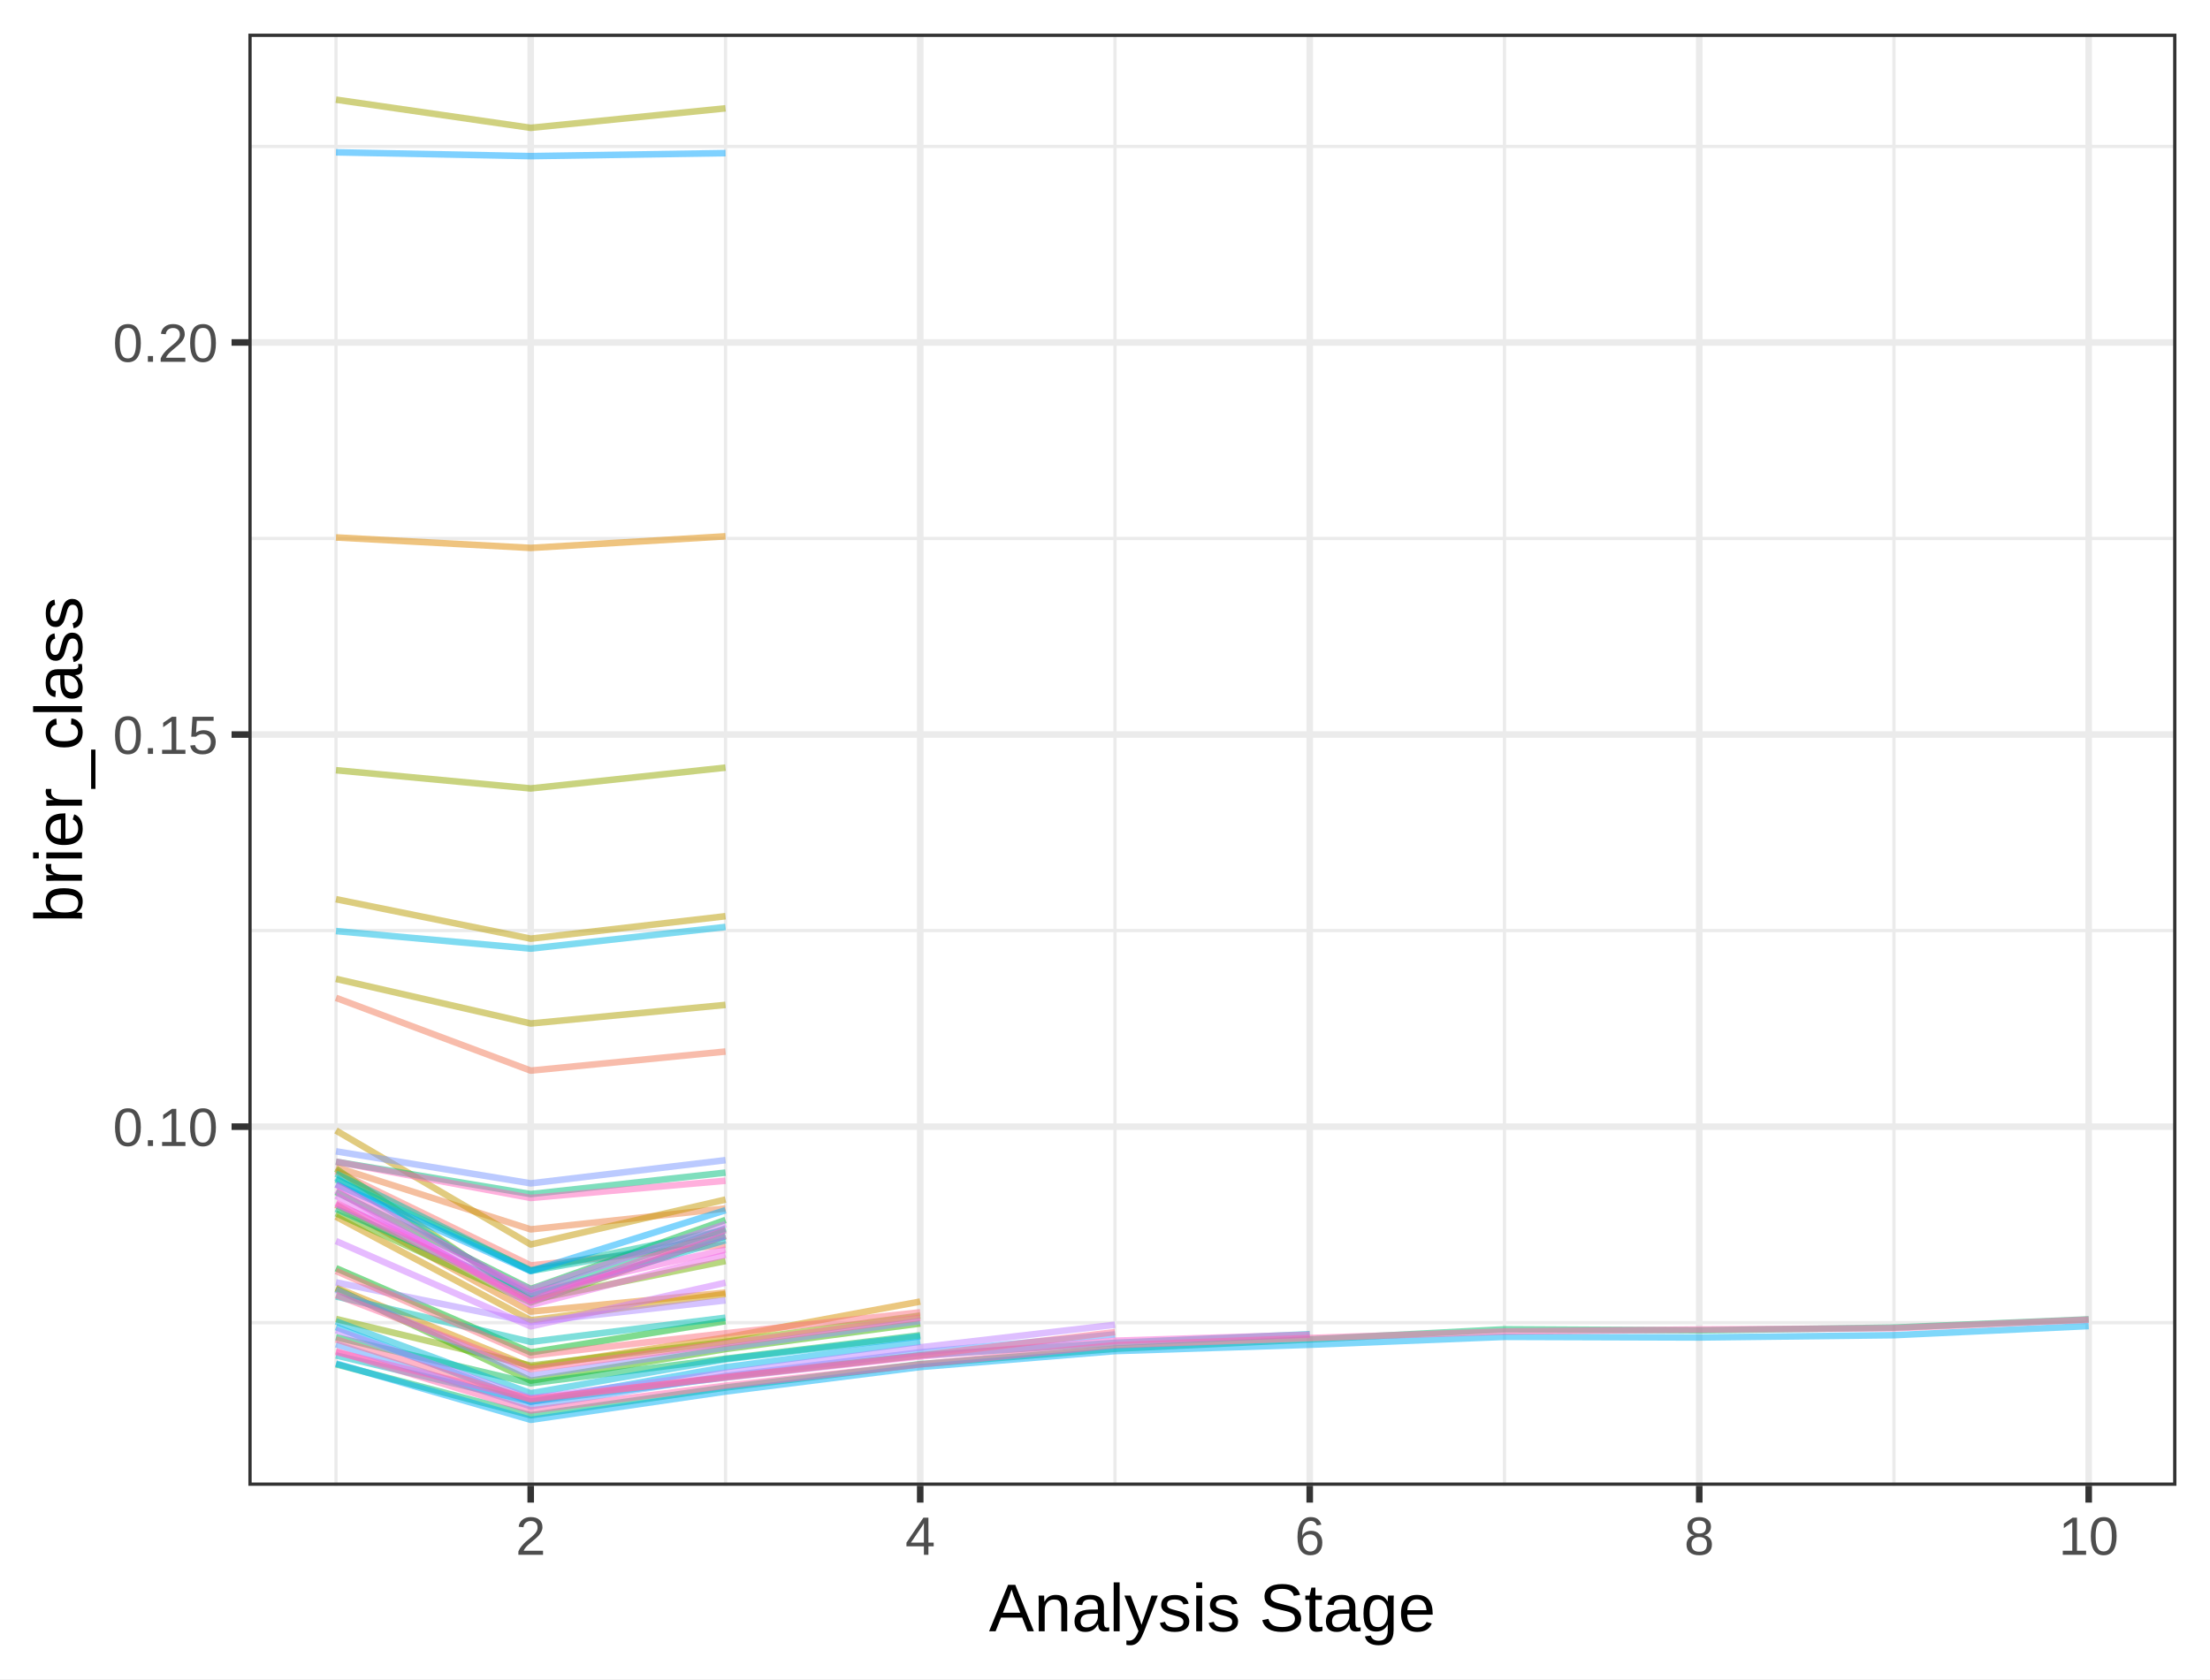
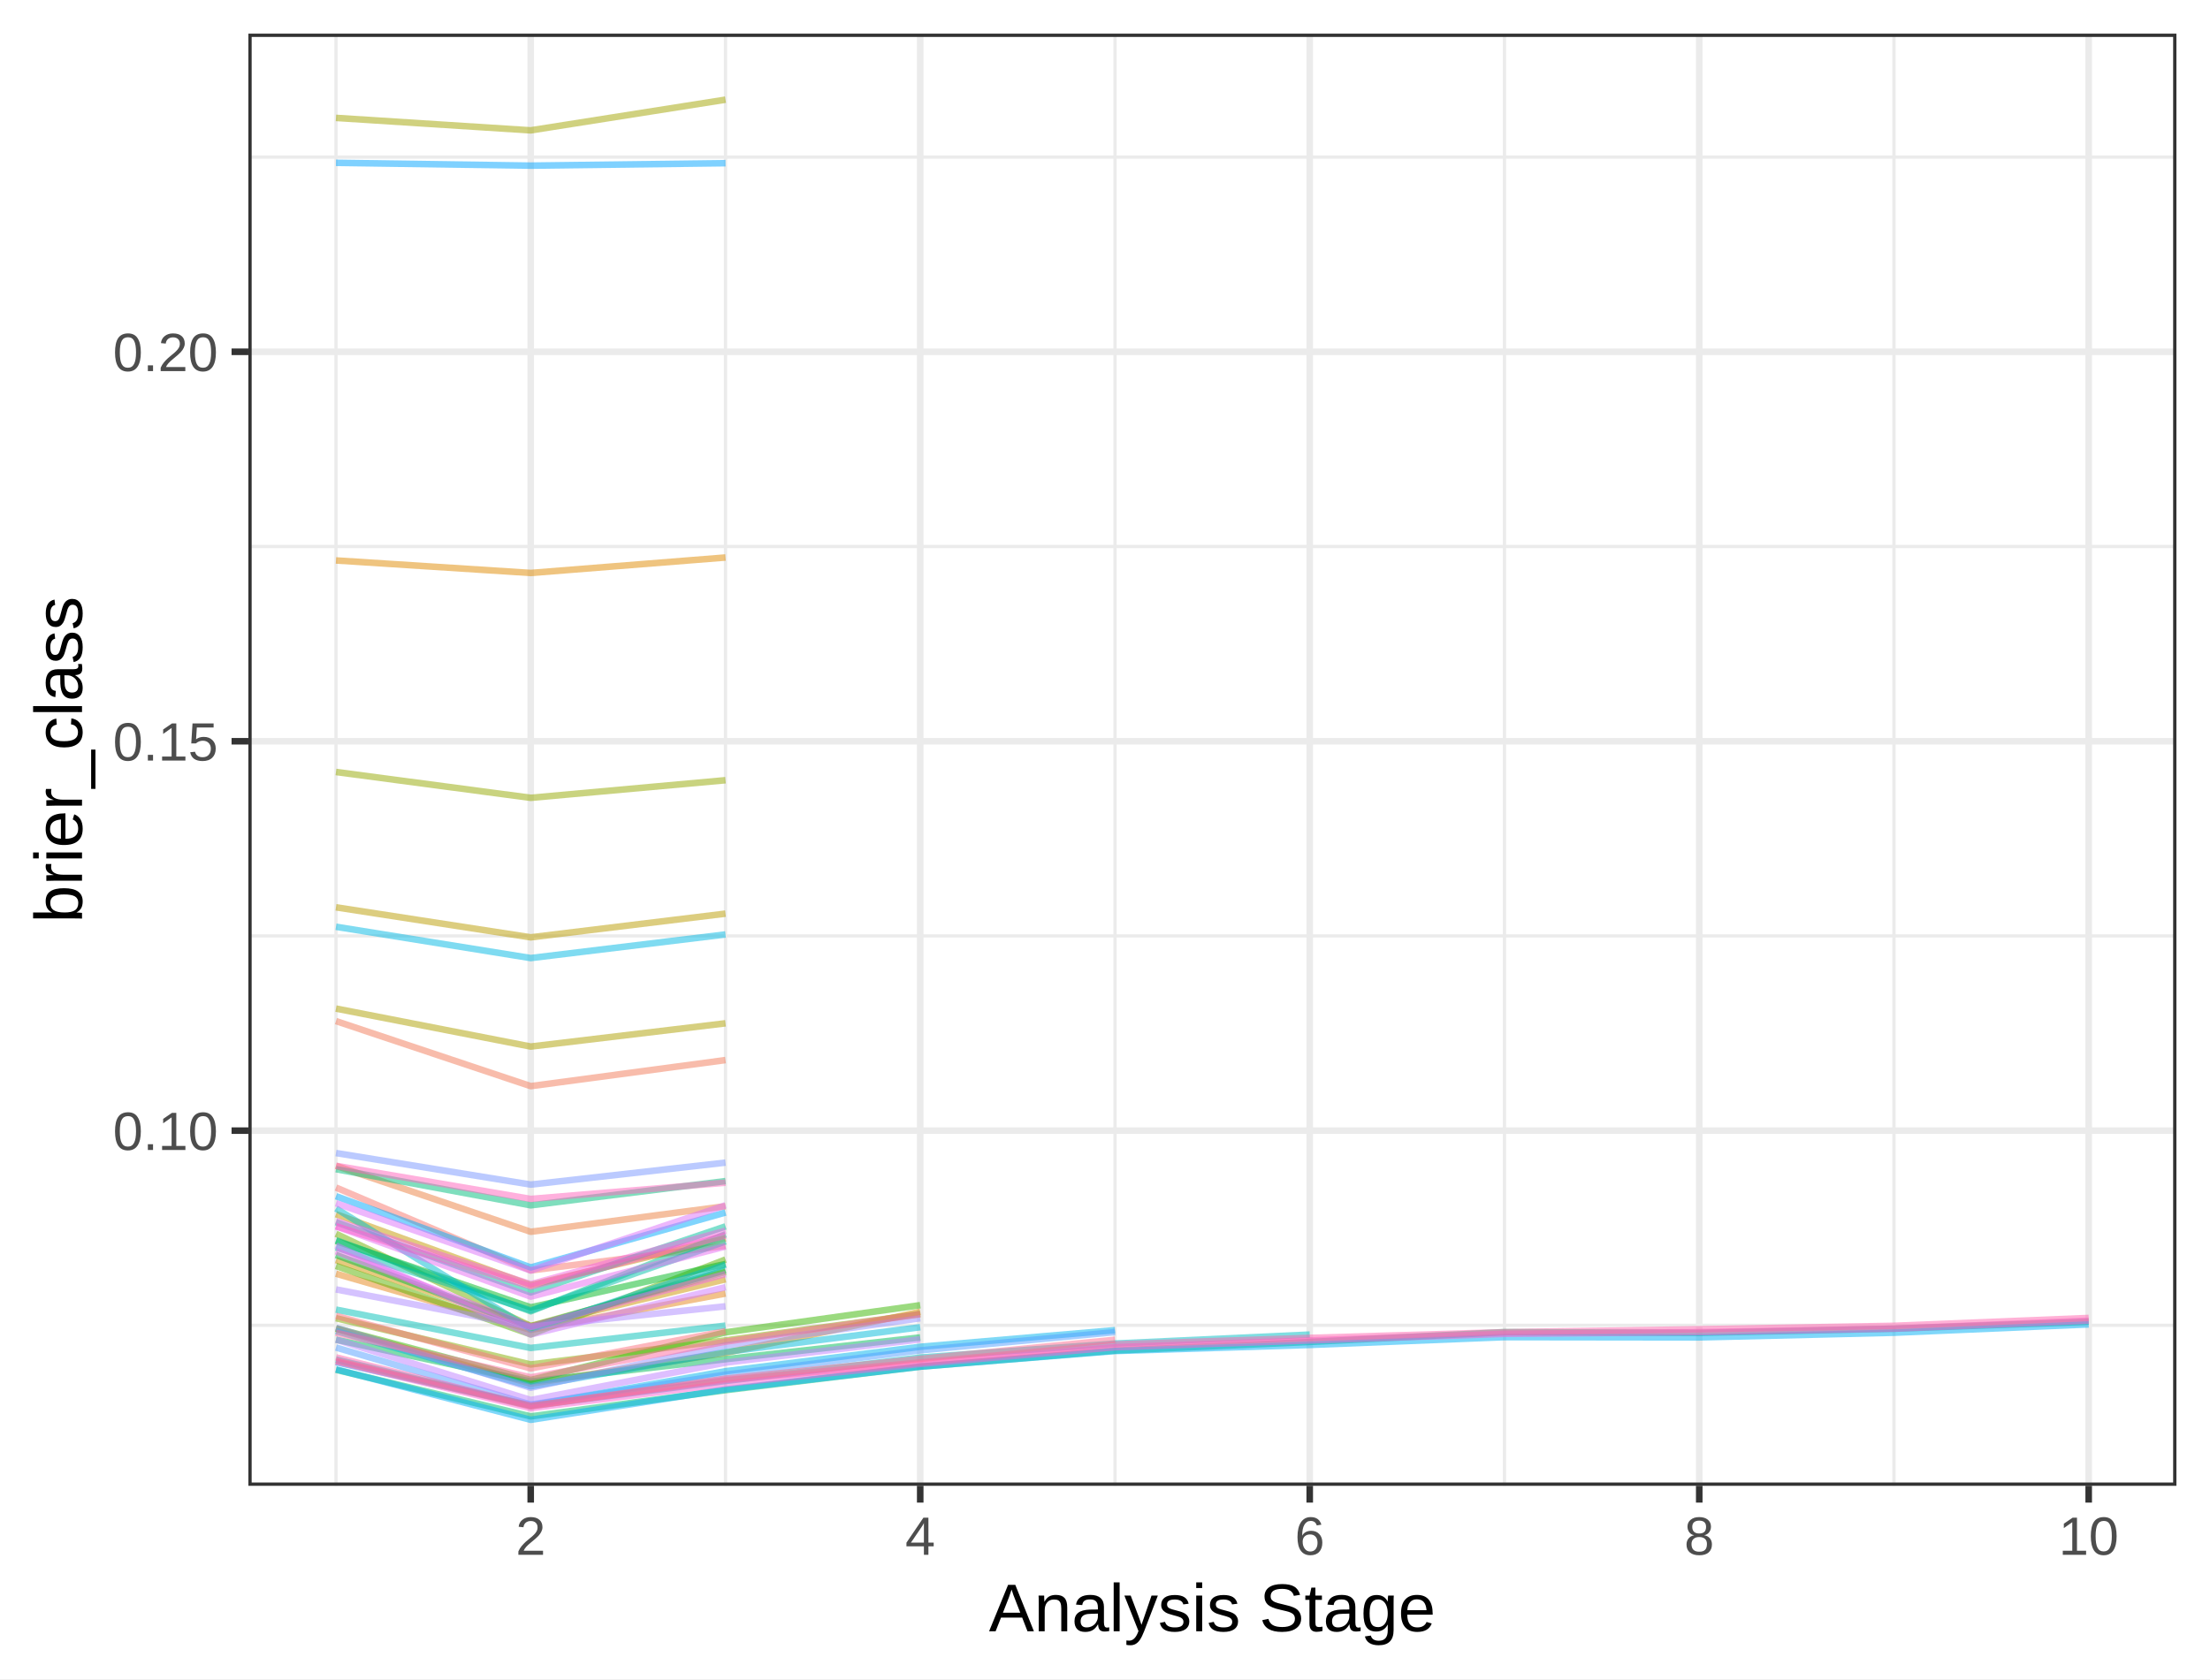
<svg xmlns="http://www.w3.org/2000/svg" width="360.00pt" height="273.60pt" viewBox="0 0 360.00 273.60">
  <g class="svglite">
    <defs>
      <style type="text/css">
    .svglite line, .svglite polyline, .svglite polygon, .svglite path, .svglite rect, .svglite circle {
      fill: none;
      stroke: #000000;
      stroke-linecap: round;
      stroke-linejoin: round;
      stroke-miterlimit: 10.00;
    }
    .svglite text {
      white-space: pre;
    }
    .svglite g.glyphgroup path {
      fill: inherit;
      stroke: none;
    }
  </style>
    </defs>
    <rect width="100%" height="100%" style="stroke: none; fill: #FFFFFF;" />
    <defs>
      <clipPath id="cpMC4wMHwzNjAuMDB8MC4wMHwyNzMuNjA=">
        <rect x="0.00" y="0.00" width="360.00" height="273.60" />
      </clipPath>
    </defs>
    <g clip-path="url(#cpMC4wMHwzNjAuMDB8MC4wMHwyNzMuNjA=)">
      <rect x="0.00" y="-0" width="360.00" height="273.60" style="stroke-width: 1.07; stroke: #FFFFFF; fill: #FFFFFF;" />
    </g>
    <defs>
      <clipPath id="cpNDAuNDZ8MzU0LjUyfDUuNDh8MjQyLjEw">
        <rect x="40.46" y="5.48" width="314.07" height="236.62" />
      </clipPath>
    </defs>
    <g clip-path="url(#cpNDAuNDZ8MzU0LjUyfDUuNDh8MjQyLjEw)">
      <rect x="40.46" y="5.48" width="314.07" height="236.62" style="stroke-width: 1.07; stroke: none; fill: #FFFFFF;" />
-       <polyline points="40.46,215.52 354.52,215.52 " style="stroke-width: 0.53; stroke: #EBEBEB; stroke-linecap: butt;" />
-       <polyline points="40.46,151.63 354.52,151.63 " style="stroke-width: 0.53; stroke: #EBEBEB; stroke-linecap: butt;" />
-       <polyline points="40.46,87.74 354.52,87.74 " style="stroke-width: 0.53; stroke: #EBEBEB; stroke-linecap: butt;" />
-       <polyline points="40.46,23.86 354.52,23.86 " style="stroke-width: 0.53; stroke: #EBEBEB; stroke-linecap: butt;" />
+       <polyline points="40.46,215.95 354.52,215.95 " style="stroke-width: 0.53; stroke: #EBEBEB; stroke-linecap: butt;" />
+       <polyline points="40.46,152.50 354.52,152.50 " style="stroke-width: 0.53; stroke: #EBEBEB; stroke-linecap: butt;" />
+       <polyline points="40.46,89.05 354.52,89.05 " style="stroke-width: 0.53; stroke: #EBEBEB; stroke-linecap: butt;" />
+       <polyline points="40.46,25.60 354.52,25.60 " style="stroke-width: 0.53; stroke: #EBEBEB; stroke-linecap: butt;" />
      <polyline points="54.73,242.10 54.73,5.48 " style="stroke-width: 0.53; stroke: #EBEBEB; stroke-linecap: butt;" />
      <polyline points="118.18,242.10 118.18,5.48 " style="stroke-width: 0.53; stroke: #EBEBEB; stroke-linecap: butt;" />
      <polyline points="181.63,242.10 181.63,5.48 " style="stroke-width: 0.53; stroke: #EBEBEB; stroke-linecap: butt;" />
      <polyline points="245.07,242.10 245.07,5.48 " style="stroke-width: 0.53; stroke: #EBEBEB; stroke-linecap: butt;" />
      <polyline points="308.52,242.10 308.52,5.48 " style="stroke-width: 0.53; stroke: #EBEBEB; stroke-linecap: butt;" />
-       <polyline points="40.46,183.58 354.52,183.58 " style="stroke-width: 1.07; stroke: #EBEBEB; stroke-linecap: butt;" />
-       <polyline points="40.46,119.69 354.52,119.69 " style="stroke-width: 1.07; stroke: #EBEBEB; stroke-linecap: butt;" />
-       <polyline points="40.46,55.80 354.52,55.80 " style="stroke-width: 1.07; stroke: #EBEBEB; stroke-linecap: butt;" />
+       <polyline points="40.46,184.23 354.52,184.23 " style="stroke-width: 1.07; stroke: #EBEBEB; stroke-linecap: butt;" />
+       <polyline points="40.46,120.78 354.52,120.78 " style="stroke-width: 1.07; stroke: #EBEBEB; stroke-linecap: butt;" />
+       <polyline points="40.46,57.32 354.52,57.32 " style="stroke-width: 1.07; stroke: #EBEBEB; stroke-linecap: butt;" />
      <polyline points="86.45,242.10 86.45,5.48 " style="stroke-width: 1.07; stroke: #EBEBEB; stroke-linecap: butt;" />
      <polyline points="149.90,242.10 149.90,5.48 " style="stroke-width: 1.07; stroke: #EBEBEB; stroke-linecap: butt;" />
      <polyline points="213.35,242.10 213.35,5.48 " style="stroke-width: 1.07; stroke: #EBEBEB; stroke-linecap: butt;" />
      <polyline points="276.80,242.10 276.80,5.48 " style="stroke-width: 1.07; stroke: #EBEBEB; stroke-linecap: butt;" />
      <polyline points="340.24,242.10 340.24,5.48 " style="stroke-width: 1.07; stroke: #EBEBEB; stroke-linecap: butt;" />
-       <polyline points="54.73,190.81 86.45,206.19 118.18,202.82 " style="stroke-width: 1.07; stroke: #F8766D; stroke-opacity: 0.50; stroke-linecap: butt;" />
-       <polyline points="54.73,162.59 86.45,174.45 118.18,171.34 " style="stroke-width: 1.07; stroke: #F37B59; stroke-opacity: 0.50; stroke-linecap: butt;" />
-       <polyline points="54.73,190.18 86.45,200.32 118.18,196.91 " style="stroke-width: 1.07; stroke: #ED8141; stroke-opacity: 0.50; stroke-linecap: butt;" />
-       <polyline points="54.73,196.33 86.45,213.72 118.18,210.62 " style="stroke-width: 1.07; stroke: #E7861B; stroke-opacity: 0.50; stroke-linecap: butt;" />
-       <polyline points="54.73,87.57 86.45,89.28 118.18,87.39 " style="stroke-width: 1.07; stroke: #E08B00; stroke-opacity: 0.50; stroke-linecap: butt;" />
-       <polyline points="54.73,209.81 86.45,222.74 118.18,217.94 149.90,212.08 " style="stroke-width: 1.07; stroke: #D89000; stroke-opacity: 0.50; stroke-linecap: butt;" />
-       <polyline points="54.73,198.25 86.45,215.13 118.18,210.85 " style="stroke-width: 1.07; stroke: #CF9400; stroke-opacity: 0.50; stroke-linecap: butt;" />
-       <polyline points="54.73,184.21 86.45,202.78 118.18,195.46 " style="stroke-width: 1.07; stroke: #C59900; stroke-opacity: 0.50; stroke-linecap: butt;" />
-       <polyline points="54.73,146.52 86.45,152.95 118.18,149.29 " style="stroke-width: 1.07; stroke: #BB9D00; stroke-opacity: 0.50; stroke-linecap: butt;" />
-       <polyline points="54.73,159.50 86.45,166.77 118.18,163.74 " style="stroke-width: 1.07; stroke: #AFA100; stroke-opacity: 0.50; stroke-linecap: butt;" />
-       <polyline points="54.73,16.24 86.45,20.83 118.18,17.65 " style="stroke-width: 1.07; stroke: #A3A500; stroke-opacity: 0.50; stroke-linecap: butt;" />
-       <polyline points="54.73,125.50 86.45,128.47 118.18,125.08 " style="stroke-width: 1.07; stroke: #95A900; stroke-opacity: 0.50; stroke-linecap: butt;" />
-       <polyline points="54.73,214.92 86.45,222.51 118.18,218.64 149.90,214.37 " style="stroke-width: 1.07; stroke: #85AD00; stroke-opacity: 0.50; stroke-linecap: butt;" />
-       <polyline points="54.73,190.45 86.45,211.85 118.18,205.47 " style="stroke-width: 1.07; stroke: #72B000; stroke-opacity: 0.50; stroke-linecap: butt;" />
-       <polyline points="54.73,197.69 86.45,212.22 118.18,201.38 " style="stroke-width: 1.07; stroke: #5BB300; stroke-opacity: 0.50; stroke-linecap: butt;" />
-       <polyline points="54.73,210.00 86.45,224.97 118.18,219.82 149.90,215.65 " style="stroke-width: 1.07; stroke: #39B600; stroke-opacity: 0.50; stroke-linecap: butt;" />
-       <polyline points="54.73,206.64 86.45,220.36 118.18,215.27 " style="stroke-width: 1.07; stroke: #00B820; stroke-opacity: 0.50; stroke-linecap: butt;" />
-       <polyline points="54.73,194.22 86.45,210.03 118.18,198.78 " style="stroke-width: 1.07; stroke: #00BA42; stroke-opacity: 0.50; stroke-linecap: butt;" />
-       <polyline points="54.73,217.89 86.45,225.39 118.18,221.39 149.90,217.57 " style="stroke-width: 1.07; stroke: #00BC59; stroke-opacity: 0.50; stroke-linecap: butt;" />
-       <polyline points="54.73,222.30 86.45,230.61 118.18,226.09 149.90,222.28 181.63,219.77 213.35,218.25 245.07,216.60 276.80,216.77 308.52,216.32 340.24,214.98 " style="stroke-width: 1.07; stroke: #00BE6C; stroke-opacity: 0.50; stroke-linecap: butt;" />
-       <polyline points="54.73,189.29 86.45,194.57 118.18,191.07 " style="stroke-width: 1.07; stroke: #00BF7D; stroke-opacity: 0.50; stroke-linecap: butt;" />
-       <polyline points="54.73,196.97 86.45,210.90 118.18,200.16 " style="stroke-width: 1.07; stroke: #00C08D; stroke-opacity: 0.50; stroke-linecap: butt;" />
-       <polyline points="54.73,192.19 86.45,206.97 118.18,200.43 " style="stroke-width: 1.07; stroke: #00C19C; stroke-opacity: 0.50; stroke-linecap: butt;" />
-       <polyline points="54.73,191.24 86.45,207.10 118.18,201.49 " style="stroke-width: 1.07; stroke: #00C1AA; stroke-opacity: 0.50; stroke-linecap: butt;" />
-       <polyline points="54.73,211.24 86.45,218.65 118.18,214.71 " style="stroke-width: 1.07; stroke: #00C0B8; stroke-opacity: 0.50; stroke-linecap: butt;" />
-       <polyline points="54.73,220.86 86.45,228.38 118.18,224.44 149.90,220.85 181.63,218.80 213.35,217.39 " style="stroke-width: 1.07; stroke: #00BFC4; stroke-opacity: 0.50; stroke-linecap: butt;" />
-       <polyline points="54.73,191.91 86.45,211.16 118.18,202.09 " style="stroke-width: 1.07; stroke: #00BDD0; stroke-opacity: 0.50; stroke-linecap: butt;" />
-       <polyline points="54.73,215.31 86.45,227.02 118.18,221.49 149.90,217.75 " style="stroke-width: 1.07; stroke: #00BBDB; stroke-opacity: 0.50; stroke-linecap: butt;" />
-       <polyline points="54.73,151.71 86.45,154.57 118.18,151.04 " style="stroke-width: 1.07; stroke: #00B8E5; stroke-opacity: 0.50; stroke-linecap: butt;" />
-       <polyline points="54.73,216.24 86.45,228.42 118.18,222.77 149.90,218.63 " style="stroke-width: 1.07; stroke: #00B4EF; stroke-opacity: 0.50; stroke-linecap: butt;" />
-       <polyline points="54.73,222.17 86.45,231.35 118.18,226.74 149.90,222.75 181.63,220.15 213.35,219.12 245.07,217.83 276.80,217.93 308.52,217.56 340.24,216.07 " style="stroke-width: 1.07; stroke: #00B0F6; stroke-opacity: 0.50; stroke-linecap: butt;" />
-       <polyline points="54.73,192.97 86.45,207.12 118.18,197.20 " style="stroke-width: 1.07; stroke: #00ABFD; stroke-opacity: 0.50; stroke-linecap: butt;" />
-       <polyline points="54.73,24.82 86.45,25.44 118.18,24.95 " style="stroke-width: 1.07; stroke: #00A5FF; stroke-opacity: 0.50; stroke-linecap: butt;" />
-       <polyline points="54.73,219.03 86.45,229.13 118.18,224.21 149.90,220.35 181.63,217.43 " style="stroke-width: 1.07; stroke: #529EFF; stroke-opacity: 0.50; stroke-linecap: butt;" />
-       <polyline points="54.73,187.60 86.45,192.82 118.18,189.04 " style="stroke-width: 1.07; stroke: #7997FF; stroke-opacity: 0.50; stroke-linecap: butt;" />
-       <polyline points="54.73,210.17 86.45,224.15 118.18,219.59 149.90,215.25 " style="stroke-width: 1.07; stroke: #9590FF; stroke-opacity: 0.50; stroke-linecap: butt;" />
-       <polyline points="54.73,208.95 86.45,215.42 118.18,211.89 " style="stroke-width: 1.07; stroke: #AC88FF; stroke-opacity: 0.50; stroke-linecap: butt;" />
-       <polyline points="54.73,216.74 86.45,227.82 118.18,223.70 149.90,219.54 181.63,215.86 " style="stroke-width: 1.07; stroke: #BF80FF; stroke-opacity: 0.50; stroke-linecap: butt;" />
-       <polyline points="54.73,202.22 86.45,216.12 118.18,209.01 " style="stroke-width: 1.07; stroke: #CF78FF; stroke-opacity: 0.50; stroke-linecap: butt;" />
-       <polyline points="54.73,196.19 86.45,210.13 118.18,199.47 " style="stroke-width: 1.07; stroke: #DC71FA; stroke-opacity: 0.50; stroke-linecap: butt;" />
-       <polyline points="54.73,194.84 86.45,212.02 118.18,201.34 " style="stroke-width: 1.07; stroke: #E76BF3; stroke-opacity: 0.50; stroke-linecap: butt;" />
-       <polyline points="54.73,193.98 86.45,212.64 118.18,204.47 " style="stroke-width: 1.07; stroke: #F066EA; stroke-opacity: 0.50; stroke-linecap: butt;" />
-       <polyline points="54.73,193.02 86.45,210.66 118.18,203.62 " style="stroke-width: 1.07; stroke: #F763E0; stroke-opacity: 0.50; stroke-linecap: butt;" />
-       <polyline points="54.73,220.32 86.45,227.91 118.18,224.48 149.90,221.01 181.63,218.46 213.35,217.48 " style="stroke-width: 1.07; stroke: #FC61D5; stroke-opacity: 0.50; stroke-linecap: butt;" />
-       <polyline points="54.73,196.00 86.45,211.90 118.18,200.41 " style="stroke-width: 1.07; stroke: #FF61C9; stroke-opacity: 0.50; stroke-linecap: butt;" />
-       <polyline points="54.73,189.29 86.45,195.20 118.18,192.39 " style="stroke-width: 1.07; stroke: #FF62BC; stroke-opacity: 0.50; stroke-linecap: butt;" />
-       <polyline points="54.73,220.15 86.45,229.83 118.18,225.79 149.90,222.32 181.63,219.19 213.35,218.02 245.07,216.96 276.80,216.63 308.52,216.42 340.24,215.03 " style="stroke-width: 1.07; stroke: #FF65AE; stroke-opacity: 0.50; stroke-linecap: butt;" />
-       <polyline points="54.73,211.01 86.45,223.09 118.18,218.92 149.90,214.73 " style="stroke-width: 1.07; stroke: #FF689F; stroke-opacity: 0.50; stroke-linecap: butt;" />
-       <polyline points="54.73,218.24 86.45,228.05 118.18,224.36 149.90,220.86 181.63,217.06 " style="stroke-width: 1.07; stroke: #FF6C90; stroke-opacity: 0.50; stroke-linecap: butt;" />
-       <polyline points="54.73,207.10 86.45,220.87 118.18,217.25 149.90,213.83 " style="stroke-width: 1.07; stroke: #FC717F; stroke-opacity: 0.50; stroke-linecap: butt;" />
+       <polyline points="54.73,193.50 86.45,207.01 118.18,202.99 " style="stroke-width: 1.07; stroke: #F8766D; stroke-opacity: 0.50; stroke-linecap: butt;" />
+       <polyline points="54.73,166.38 86.45,176.98 118.18,172.73 " style="stroke-width: 1.07; stroke: #F37B59; stroke-opacity: 0.50; stroke-linecap: butt;" />
+       <polyline points="54.73,189.96 86.45,200.71 118.18,196.54 " style="stroke-width: 1.07; stroke: #ED8141; stroke-opacity: 0.50; stroke-linecap: butt;" />
+       <polyline points="54.73,207.54 86.45,216.69 118.18,210.77 " style="stroke-width: 1.07; stroke: #E7861B; stroke-opacity: 0.50; stroke-linecap: butt;" />
+       <polyline points="54.73,91.32 86.45,93.36 118.18,90.84 " style="stroke-width: 1.07; stroke: #E08B00; stroke-opacity: 0.50; stroke-linecap: butt;" />
+       <polyline points="54.73,216.50 86.45,225.46 118.18,220.44 149.90,213.75 " style="stroke-width: 1.07; stroke: #D89000; stroke-opacity: 0.50; stroke-linecap: butt;" />
+       <polyline points="54.73,205.31 86.45,216.09 118.18,208.45 " style="stroke-width: 1.07; stroke: #CF9400; stroke-opacity: 0.50; stroke-linecap: butt;" />
+       <polyline points="54.73,197.84 86.45,209.40 118.18,201.78 " style="stroke-width: 1.07; stroke: #C59900; stroke-opacity: 0.50; stroke-linecap: butt;" />
+       <polyline points="54.73,147.84 86.45,152.73 118.18,148.87 " style="stroke-width: 1.07; stroke: #BB9D00; stroke-opacity: 0.50; stroke-linecap: butt;" />
+       <polyline points="54.73,164.34 86.45,170.53 118.18,166.74 " style="stroke-width: 1.07; stroke: #AFA100; stroke-opacity: 0.50; stroke-linecap: butt;" />
+       <polyline points="54.73,19.21 86.45,21.24 118.18,16.24 " style="stroke-width: 1.07; stroke: #A3A500; stroke-opacity: 0.50; stroke-linecap: butt;" />
+       <polyline points="54.73,125.79 86.45,130.00 118.18,127.13 " style="stroke-width: 1.07; stroke: #95A900; stroke-opacity: 0.50; stroke-linecap: butt;" />
+       <polyline points="54.73,214.79 86.45,222.33 118.18,218.41 149.90,214.12 " style="stroke-width: 1.07; stroke: #85AD00; stroke-opacity: 0.50; stroke-linecap: butt;" />
+       <polyline points="54.73,201.04 86.45,216.07 118.18,207.26 " style="stroke-width: 1.07; stroke: #72B000; stroke-opacity: 0.50; stroke-linecap: butt;" />
+       <polyline points="54.73,206.28 86.45,217.42 118.18,205.23 " style="stroke-width: 1.07; stroke: #5BB300; stroke-opacity: 0.50; stroke-linecap: butt;" />
+       <polyline points="54.73,216.43 86.45,224.85 118.18,217.10 149.90,212.67 " style="stroke-width: 1.07; stroke: #39B600; stroke-opacity: 0.50; stroke-linecap: butt;" />
+       <polyline points="54.73,202.22 86.45,213.02 118.18,205.95 " style="stroke-width: 1.07; stroke: #00B820; stroke-opacity: 0.50; stroke-linecap: butt;" />
+       <polyline points="54.73,204.49 86.45,216.23 118.18,206.95 " style="stroke-width: 1.07; stroke: #00BA42; stroke-opacity: 0.50; stroke-linecap: butt;" />
+       <polyline points="54.73,218.29 86.45,225.12 118.18,221.47 149.90,217.92 " style="stroke-width: 1.07; stroke: #00BC59; stroke-opacity: 0.50; stroke-linecap: butt;" />
+       <polyline points="54.73,223.20 86.45,230.79 118.18,226.52 149.90,222.69 181.63,220.07 213.35,218.66 245.07,217.06 276.80,217.18 308.52,216.50 340.24,215.36 " style="stroke-width: 1.07; stroke: #00BE6C; stroke-opacity: 0.50; stroke-linecap: butt;" />
+       <polyline points="54.73,190.51 86.45,196.40 118.18,192.45 " style="stroke-width: 1.07; stroke: #00BF7D; stroke-opacity: 0.50; stroke-linecap: butt;" />
+       <polyline points="54.73,202.08 86.45,213.67 118.18,201.12 " style="stroke-width: 1.07; stroke: #00C08D; stroke-opacity: 0.50; stroke-linecap: butt;" />
+       <polyline points="54.73,199.14 86.45,210.59 118.18,199.83 " style="stroke-width: 1.07; stroke: #00C19C; stroke-opacity: 0.50; stroke-linecap: butt;" />
+       <polyline points="54.73,203.25 86.45,213.52 118.18,202.27 " style="stroke-width: 1.07; stroke: #00C1AA; stroke-opacity: 0.50; stroke-linecap: butt;" />
+       <polyline points="54.73,213.39 86.45,219.64 118.18,216.00 " style="stroke-width: 1.07; stroke: #00C0B8; stroke-opacity: 0.50; stroke-linecap: butt;" />
+       <polyline points="54.73,221.52 86.45,229.11 118.18,225.02 149.90,221.20 181.63,218.92 213.35,217.46 " style="stroke-width: 1.07; stroke: #00BFC4; stroke-opacity: 0.50; stroke-linecap: butt;" />
+       <polyline points="54.73,196.91 86.45,216.58 118.18,206.09 " style="stroke-width: 1.07; stroke: #00BDD0; stroke-opacity: 0.50; stroke-linecap: butt;" />
+       <polyline points="54.73,216.88 86.45,225.89 118.18,220.30 149.90,216.26 " style="stroke-width: 1.07; stroke: #00BBDB; stroke-opacity: 0.50; stroke-linecap: butt;" />
+       <polyline points="54.73,151.01 86.45,156.11 118.18,152.26 " style="stroke-width: 1.07; stroke: #00B8E5; stroke-opacity: 0.50; stroke-linecap: butt;" />
+       <polyline points="54.73,221.96 86.45,229.00 118.18,223.43 149.90,219.45 181.63,216.74 " style="stroke-width: 1.07; stroke: #00B4EF; stroke-opacity: 0.50; stroke-linecap: butt;" />
+       <polyline points="54.73,223.12 86.45,231.35 118.18,226.40 149.90,222.69 181.63,220.14 213.35,219.15 245.07,217.88 276.80,217.92 308.52,217.16 340.24,215.80 " style="stroke-width: 1.07; stroke: #00B0F6; stroke-opacity: 0.50; stroke-linecap: butt;" />
+       <polyline points="54.73,194.91 86.45,206.52 118.18,197.57 " style="stroke-width: 1.07; stroke: #00ABFD; stroke-opacity: 0.50; stroke-linecap: butt;" />
+       <polyline points="54.73,26.53 86.45,26.99 118.18,26.59 " style="stroke-width: 1.07; stroke: #00A5FF; stroke-opacity: 0.50; stroke-linecap: butt;" />
+       <polyline points="54.73,219.57 86.45,228.86 118.18,223.99 149.90,220.03 181.63,217.06 " style="stroke-width: 1.07; stroke: #529EFF; stroke-opacity: 0.50; stroke-linecap: butt;" />
+       <polyline points="54.73,187.88 86.45,193.02 118.18,189.44 " style="stroke-width: 1.07; stroke: #7997FF; stroke-opacity: 0.50; stroke-linecap: butt;" />
+       <polyline points="54.73,216.35 86.45,226.13 118.18,219.23 149.90,214.80 " style="stroke-width: 1.07; stroke: #9590FF; stroke-opacity: 0.50; stroke-linecap: butt;" />
+       <polyline points="54.73,210.10 86.45,216.20 118.18,212.85 " style="stroke-width: 1.07; stroke: #AC88FF; stroke-opacity: 0.50; stroke-linecap: butt;" />
+       <polyline points="54.73,218.28 86.45,228.12 118.18,222.03 149.90,218.24 " style="stroke-width: 1.07; stroke: #BF80FF; stroke-opacity: 0.50; stroke-linecap: butt;" />
+       <polyline points="54.73,202.96 86.45,217.45 118.18,209.74 " style="stroke-width: 1.07; stroke: #CF78FF; stroke-opacity: 0.50; stroke-linecap: butt;" />
+       <polyline points="54.73,196.06 86.45,207.02 118.18,196.39 " style="stroke-width: 1.07; stroke: #DC71FA; stroke-opacity: 0.50; stroke-linecap: butt;" />
+       <polyline points="54.73,199.81 86.45,211.28 118.18,203.10 " style="stroke-width: 1.07; stroke: #E76BF3; stroke-opacity: 0.50; stroke-linecap: butt;" />
+       <polyline points="54.73,203.89 86.45,216.18 118.18,207.60 " style="stroke-width: 1.07; stroke: #F066EA; stroke-opacity: 0.50; stroke-linecap: butt;" />
+       <polyline points="54.73,198.96 86.45,209.25 118.18,200.53 " style="stroke-width: 1.07; stroke: #F763E0; stroke-opacity: 0.50; stroke-linecap: butt;" />
+       <polyline points="54.73,221.85 86.45,229.45 118.18,225.48 149.90,222.24 181.63,219.52 213.35,218.41 245.07,217.34 276.80,217.06 308.52,216.50 340.24,215.19 " style="stroke-width: 1.07; stroke: #FC61D5; stroke-opacity: 0.50; stroke-linecap: butt;" />
+       <polyline points="54.73,199.82 86.45,209.62 118.18,201.32 " style="stroke-width: 1.07; stroke: #FF61C9; stroke-opacity: 0.50; stroke-linecap: butt;" />
+       <polyline points="54.73,189.96 86.45,195.36 118.18,192.71 " style="stroke-width: 1.07; stroke: #FF62BC; stroke-opacity: 0.50; stroke-linecap: butt;" />
+       <polyline points="54.73,221.17 86.45,229.06 118.18,224.88 149.90,222.01 181.63,219.06 213.35,218.00 245.07,217.07 276.80,216.59 308.52,216.03 340.24,214.75 " style="stroke-width: 1.07; stroke: #FF65AE; stroke-opacity: 0.50; stroke-linecap: butt;" />
+       <polyline points="54.73,217.17 86.45,224.44 118.18,218.62 149.90,214.13 " style="stroke-width: 1.07; stroke: #FF689F; stroke-opacity: 0.50; stroke-linecap: butt;" />
+       <polyline points="54.73,221.73 86.45,229.16 118.18,224.64 149.90,221.42 181.63,218.30 " style="stroke-width: 1.07; stroke: #FF6C90; stroke-opacity: 0.50; stroke-linecap: butt;" />
+       <polyline points="54.73,214.41 86.45,222.97 118.18,216.90 " style="stroke-width: 1.07; stroke: #FC717F; stroke-opacity: 0.50; stroke-linecap: butt;" />
      <rect x="40.46" y="5.48" width="314.07" height="236.62" style="stroke-width: 1.07; stroke: #333333;" />
    </g>
    <g clip-path="url(#cpMC4wMHwzNjAuMDB8MC4wMHwyNzMuNjA=)">
-       <text x="35.52" y="186.73" text-anchor="end" style="font-size: 8.80px;fill: #4D4D4D; font-family: &quot;Arial&quot;;" textLength="17.11px" lengthAdjust="spacingAndGlyphs">0.10</text>
-       <text x="35.52" y="122.84" text-anchor="end" style="font-size: 8.80px;fill: #4D4D4D; font-family: &quot;Arial&quot;;" textLength="17.11px" lengthAdjust="spacingAndGlyphs">0.15</text>
-       <text x="35.52" y="58.95" text-anchor="end" style="font-size: 8.80px;fill: #4D4D4D; font-family: &quot;Arial&quot;;" textLength="17.11px" lengthAdjust="spacingAndGlyphs">0.20</text>
-       <polyline points="37.72,183.58 40.46,183.58 " style="stroke-width: 1.07; stroke: #333333; stroke-linecap: butt;" />
-       <polyline points="37.72,119.69 40.46,119.69 " style="stroke-width: 1.07; stroke: #333333; stroke-linecap: butt;" />
-       <polyline points="37.72,55.80 40.46,55.80 " style="stroke-width: 1.07; stroke: #333333; stroke-linecap: butt;" />
+       <text x="35.52" y="187.38" text-anchor="end" style="font-size: 8.80px;fill: #4D4D4D; font-family: &quot;Arial&quot;;" textLength="17.11px" lengthAdjust="spacingAndGlyphs">0.10</text>
+       <text x="35.52" y="123.93" text-anchor="end" style="font-size: 8.80px;fill: #4D4D4D; font-family: &quot;Arial&quot;;" textLength="17.11px" lengthAdjust="spacingAndGlyphs">0.15</text>
+       <text x="35.52" y="60.47" text-anchor="end" style="font-size: 8.80px;fill: #4D4D4D; font-family: &quot;Arial&quot;;" textLength="17.11px" lengthAdjust="spacingAndGlyphs">0.20</text>
+       <polyline points="37.72,184.23 40.46,184.23 " style="stroke-width: 1.07; stroke: #333333; stroke-linecap: butt;" />
+       <polyline points="37.72,120.78 40.46,120.78 " style="stroke-width: 1.07; stroke: #333333; stroke-linecap: butt;" />
+       <polyline points="37.72,57.32 40.46,57.32 " style="stroke-width: 1.07; stroke: #333333; stroke-linecap: butt;" />
      <polyline points="86.45,244.84 86.45,242.10 " style="stroke-width: 1.07; stroke: #333333; stroke-linecap: butt;" />
      <polyline points="149.90,244.84 149.90,242.10 " style="stroke-width: 1.07; stroke: #333333; stroke-linecap: butt;" />
      <polyline points="213.35,244.84 213.35,242.10 " style="stroke-width: 1.07; stroke: #333333; stroke-linecap: butt;" />
      <polyline points="276.80,244.84 276.80,242.10 " style="stroke-width: 1.07; stroke: #333333; stroke-linecap: butt;" />
      <polyline points="340.24,244.84 340.24,242.10 " style="stroke-width: 1.07; stroke: #333333; stroke-linecap: butt;" />
      <text x="86.45" y="253.34" text-anchor="middle" style="font-size: 8.80px;fill: #4D4D4D; font-family: &quot;Arial&quot;;" textLength="4.89px" lengthAdjust="spacingAndGlyphs">2</text>
      <text x="149.90" y="253.34" text-anchor="middle" style="font-size: 8.80px;fill: #4D4D4D; font-family: &quot;Arial&quot;;" textLength="4.89px" lengthAdjust="spacingAndGlyphs">4</text>
      <text x="213.35" y="253.34" text-anchor="middle" style="font-size: 8.80px;fill: #4D4D4D; font-family: &quot;Arial&quot;;" textLength="4.89px" lengthAdjust="spacingAndGlyphs">6</text>
      <text x="276.80" y="253.34" text-anchor="middle" style="font-size: 8.80px;fill: #4D4D4D; font-family: &quot;Arial&quot;;" textLength="4.89px" lengthAdjust="spacingAndGlyphs">8</text>
      <text x="340.24" y="253.34" text-anchor="middle" style="font-size: 8.80px;fill: #4D4D4D; font-family: &quot;Arial&quot;;" textLength="9.78px" lengthAdjust="spacingAndGlyphs">10</text>
      <text x="197.49" y="265.80" text-anchor="middle" style="font-size: 11.00px; font-family: &quot;Arial&quot;;" textLength="72.81px" lengthAdjust="spacingAndGlyphs">Analysis Stage</text>
      <text transform="translate(13.36,123.79) rotate(-90)" text-anchor="middle" style="font-size: 11.00px; font-family: &quot;Arial&quot;;" textLength="53.19px" lengthAdjust="spacingAndGlyphs">brier_class</text>
    </g>
  </g>
</svg>
